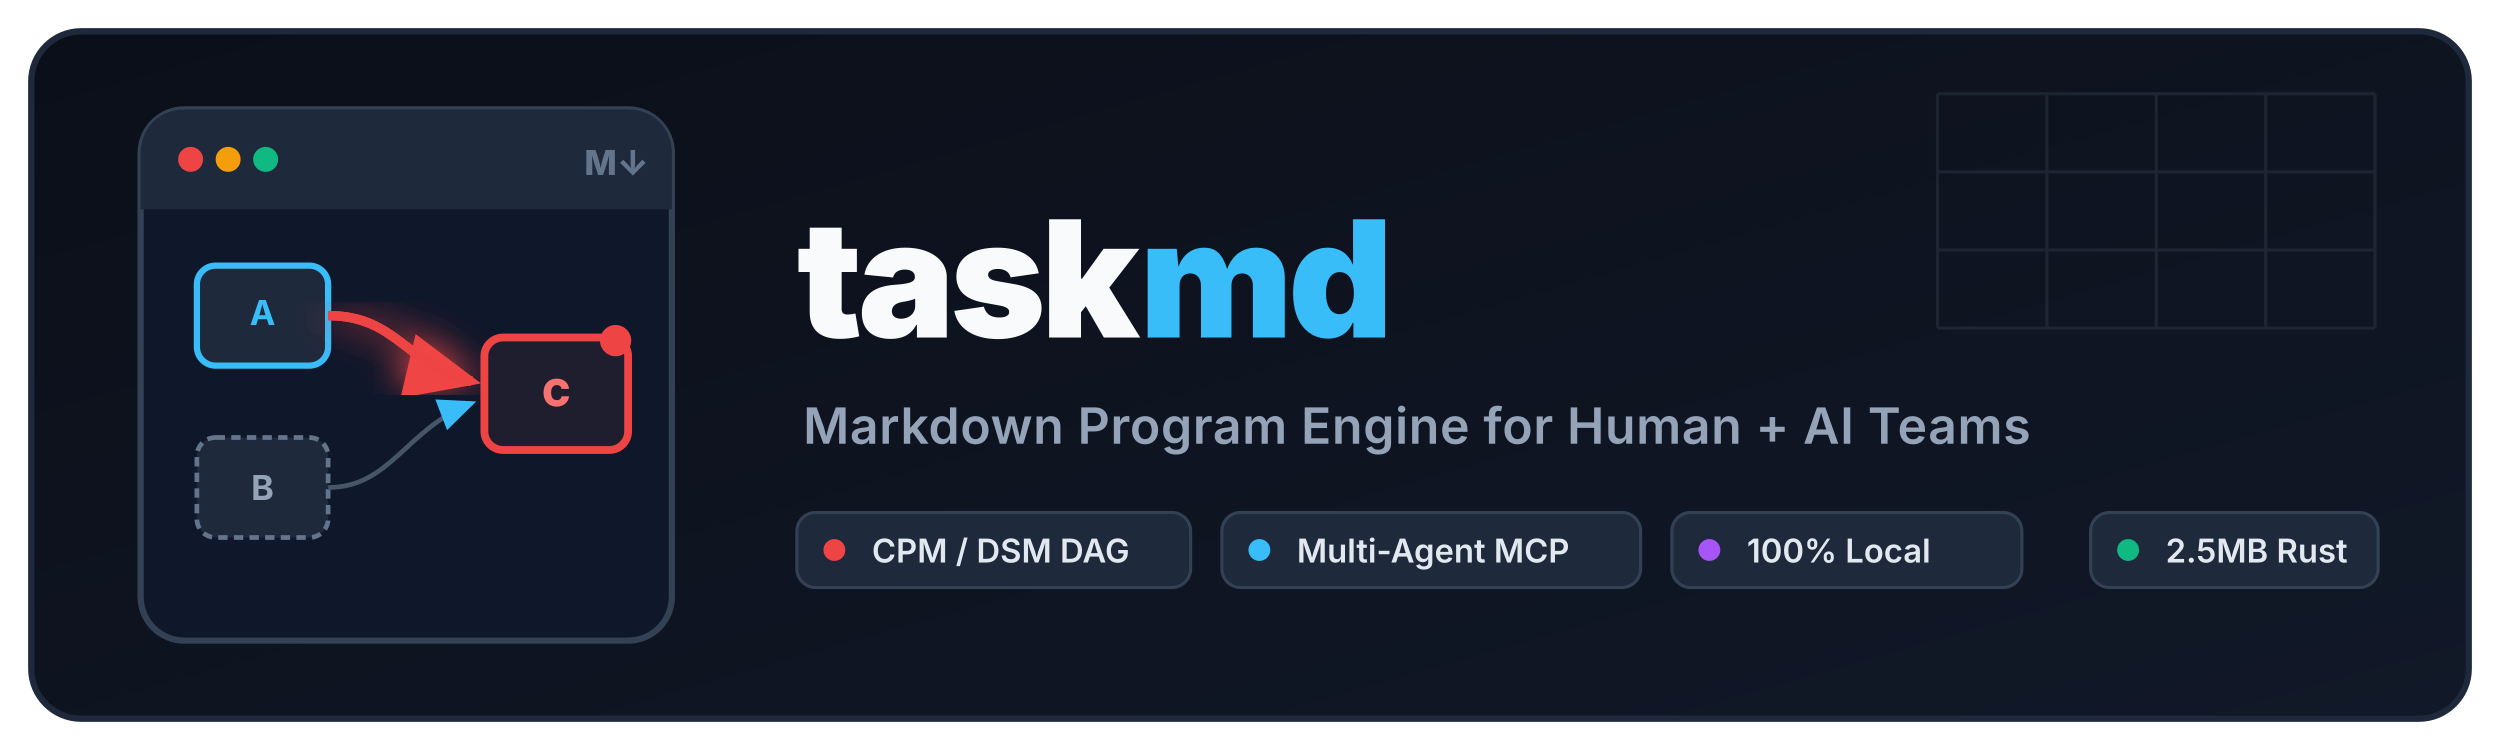
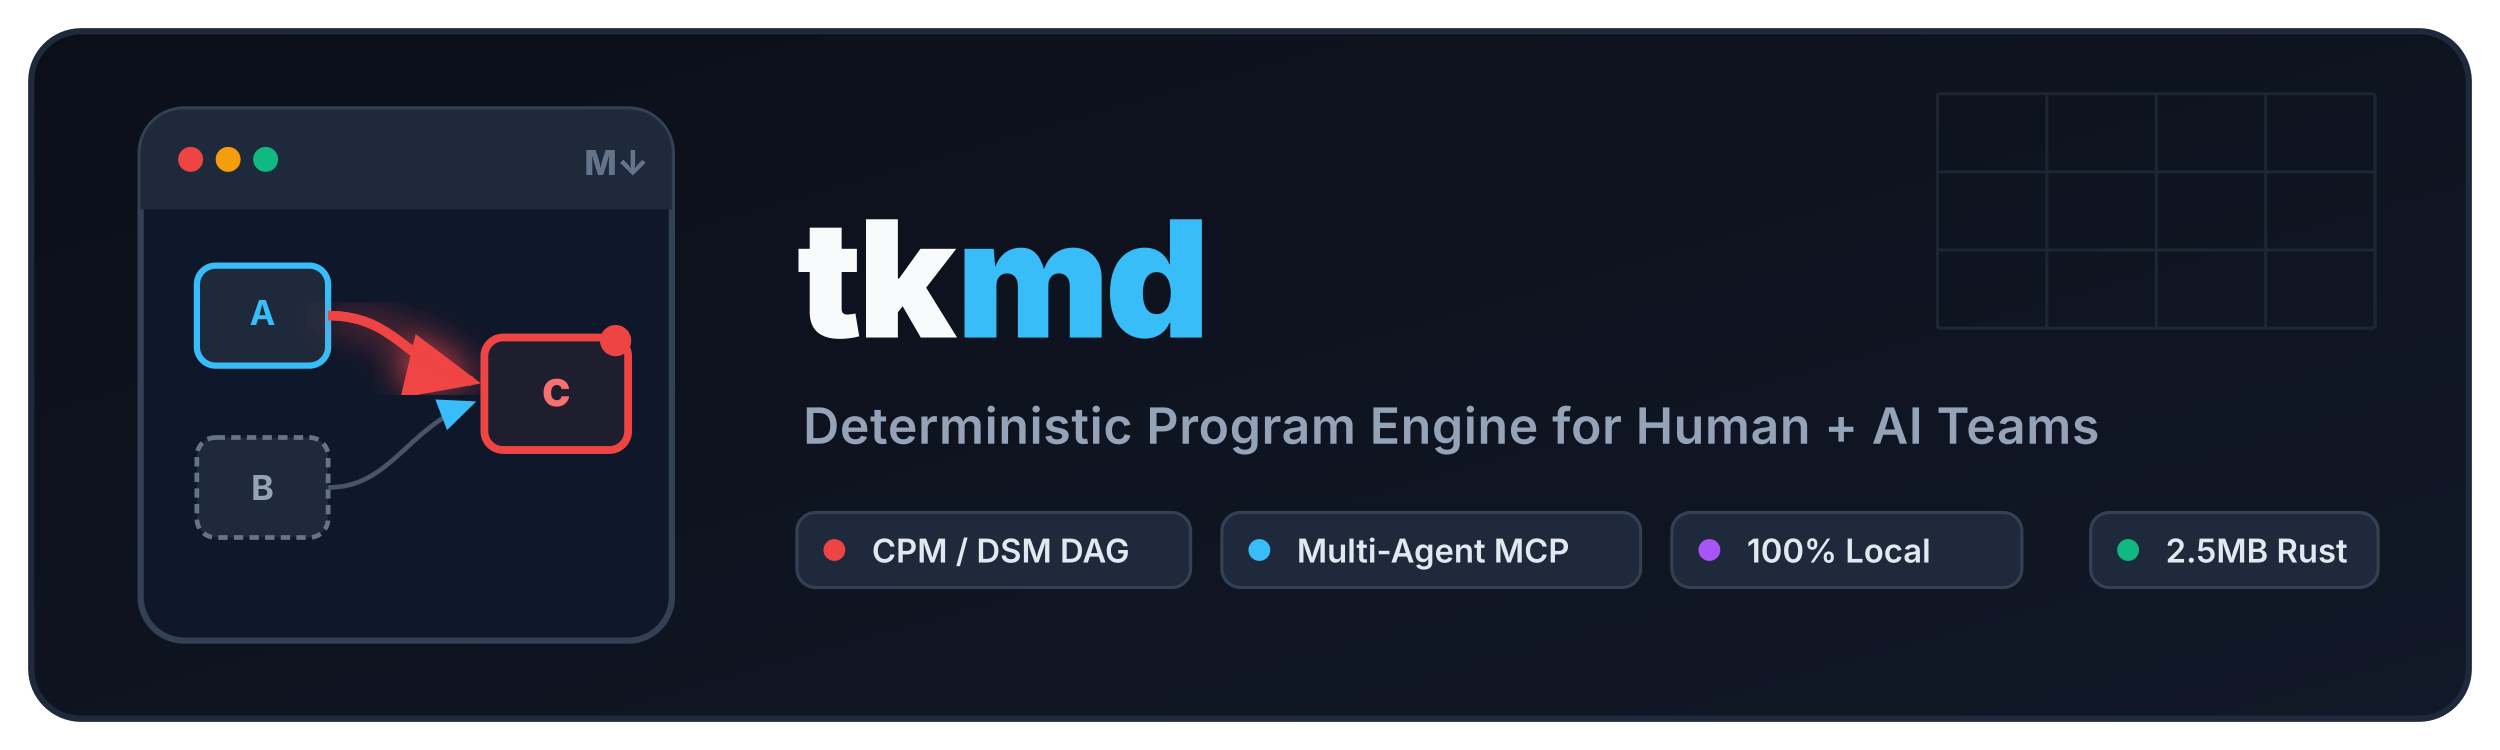
<svg xmlns="http://www.w3.org/2000/svg" viewBox="0 0 800 240" width="100%" height="100%">
  <defs>
    <linearGradient id="bgGrad" x1="0%" y1="0%" x2="100%" y2="100%">
      <stop offset="0%" stop-color="#0b0f19" />
      <stop offset="100%" stop-color="#111827" />
    </linearGradient>
    <filter id="glowCrit" x="-20%" y="-20%" width="140%" height="140%">
      <feGaussianBlur stdDeviation="6" result="blur" />
      <feComposite in="SourceGraphic" in2="blur" operator="over" />
    </filter>
    <filter id="glowCyan" x="-20%" y="-20%" width="140%" height="140%">
      <feGaussianBlur stdDeviation="5" result="blur" />
      <feComposite in="SourceGraphic" in2="blur" operator="over" />
    </filter>
    <marker id="critArrow" markerWidth="10" markerHeight="10" refX="7" refY="3.5" orient="auto">
      <polygon points="0 0, 8 3.5, 0 7" fill="#ef4444" />
    </marker>
    <marker id="cyanArrow" markerWidth="10" markerHeight="10" refX="7" refY="3.5" orient="auto">
      <polygon points="0 0, 8 3.5, 0 7" fill="#38bdf8" />
    </marker>
  </defs>
  <rect x="10" y="10" width="780" height="220" rx="16" fill="url(#bgGrad)" stroke="#1e293b" stroke-width="2" />
  <g opacity="0.12" stroke="#94a3b8" stroke-width="1">
    <line x1="620" y1="30" x2="760" y2="30" />
    <line x1="620" y1="55" x2="760" y2="55" />
    <line x1="620" y1="80" x2="760" y2="80" />
    <line x1="620" y1="105" x2="760" y2="105" />
    <line x1="620" y1="30" x2="620" y2="105" />
    <line x1="655" y1="30" x2="655" y2="105" />
    <line x1="690" y1="30" x2="690" y2="105" />
    <line x1="725" y1="30" x2="725" y2="105" />
    <line x1="760" y1="30" x2="760" y2="105" />
  </g>
  <g transform="translate(45, 35)">
    <rect x="0" y="0" width="170" height="170" rx="14" fill="#0f172a" stroke="#334155" stroke-width="2" />
    <path d="M 0 14 C 0 6 6 0 14 0 L 156 0 C 164 0 170 6 170 14 L 170 32 L 0 32 Z" fill="#1e293b" />
    <circle cx="16" cy="16" r="4" fill="#ef4444" />
    <circle cx="28" cy="16" r="4" fill="#f59e0b" />
    <circle cx="40" cy="16" r="4" fill="#10b981" />
    <text x="142" y="21" font-family="-apple-system, BlinkMacSystemFont, 'SF Pro', 'JetBrains Mono', monospace" font-size="11" font-weight="800" fill="#64748b">M↓</text>
    <rect x="18" y="50" width="42" height="32" rx="6" fill="#1e293b" stroke="#38bdf8" stroke-width="2" />
    <text x="39" y="69" font-family="-apple-system, BlinkMacSystemFont, 'JetBrains Mono', monospace" font-size="11" font-weight="bold" fill="#38bdf8" text-anchor="middle">A</text>
    <rect x="18" y="105" width="42" height="32" rx="6" fill="#1e293b" stroke="#64748b" stroke-width="1.5" stroke-dasharray="3 2" />
    <text x="39" y="125" font-family="-apple-system, BlinkMacSystemFont, 'JetBrains Mono', monospace" font-size="11" font-weight="bold" fill="#94a3b8" text-anchor="middle">B</text>
    <path d="M 60 121 C 80 121, 85 102, 106 94" fill="none" stroke="#475569" stroke-width="1.5" marker-end="url(#cyanArrow)" />
    <path d="M 60 66 C 82 66, 85 82, 106 87" fill="none" stroke="#ef4444" stroke-width="3" marker-end="url(#critArrow)" filter="url(#glowCrit)" />
    <path d="M 60 66 C 82 66, 85 82, 106 87" fill="none" stroke="#ef4444" stroke-width="3" />
    <rect x="110" y="73" width="46" height="36" rx="6" fill="#1e1e2e" stroke="#ef4444" stroke-width="2.5" />
    <text x="133" y="95" font-family="-apple-system, BlinkMacSystemFont, 'JetBrains Mono', monospace" font-size="12" font-weight="900" fill="#f87171" text-anchor="middle">C</text>
    <circle cx="152" cy="74" r="5" fill="#ef4444" />
  </g>
  <g transform="translate(255, 60)">
    <text x="0" y="48" font-family="-apple-system, BlinkMacSystemFont, 'SF Pro Display', 'Inter', sans-serif" font-size="52" font-weight="900" letter-spacing="-1.5" fill="#f8fafc">
-       task<tspan fill="#38bdf8">md</tspan>
+       tk<tspan fill="#38bdf8">md</tspan>
    </text>
    <text x="2" y="82" font-family="-apple-system, BlinkMacSystemFont, 'SF Pro Text', 'Inter', sans-serif" font-size="16" font-weight="600" letter-spacing="0.2" fill="#94a3b8">
-       Markdown Program Engine for Human + AI Teams
+       Deterministic Program Engine for Human + AI Teams
    </text>
    <g transform="translate(0, 104)">
      <rect x="0" y="0" width="126" height="24" rx="6" fill="#1e293b" stroke="#334155" stroke-width="1" />
      <circle cx="12" cy="12" r="3.5" fill="#ef4444" />
      <text x="24" y="16" font-family="-apple-system, BlinkMacSystemFont, 'JetBrains Mono', monospace" font-size="10.5" font-weight="600" fill="#e2e8f0">CPM / DSM DAG</text>
      <rect x="136" y="0" width="134" height="24" rx="6" fill="#1e293b" stroke="#334155" stroke-width="1" />
      <circle cx="148" cy="12" r="3.5" fill="#38bdf8" />
      <text x="160" y="16" font-family="-apple-system, BlinkMacSystemFont, 'JetBrains Mono', monospace" font-size="10.5" font-weight="600" fill="#e2e8f0">Multi-Agent MCP</text>
      <rect x="280" y="0" width="112" height="24" rx="6" fill="#1e293b" stroke="#334155" stroke-width="1" />
      <circle cx="292" cy="12" r="3.5" fill="#a855f7" />
      <text x="304" y="16" font-family="-apple-system, BlinkMacSystemFont, 'JetBrains Mono', monospace" font-size="10.5" font-weight="600" fill="#e2e8f0">100% Local</text>
      <rect x="414" y="0" width="92" height="24" rx="6" fill="#1e293b" stroke="#334155" stroke-width="1" />
      <circle cx="426" cy="12" r="3.5" fill="#10b981" />
      <text x="438" y="16" font-family="-apple-system, BlinkMacSystemFont, 'JetBrains Mono', monospace" font-size="10.5" font-weight="600" fill="#e2e8f0">2.5MB Rust</text>
    </g>
  </g>
</svg>
